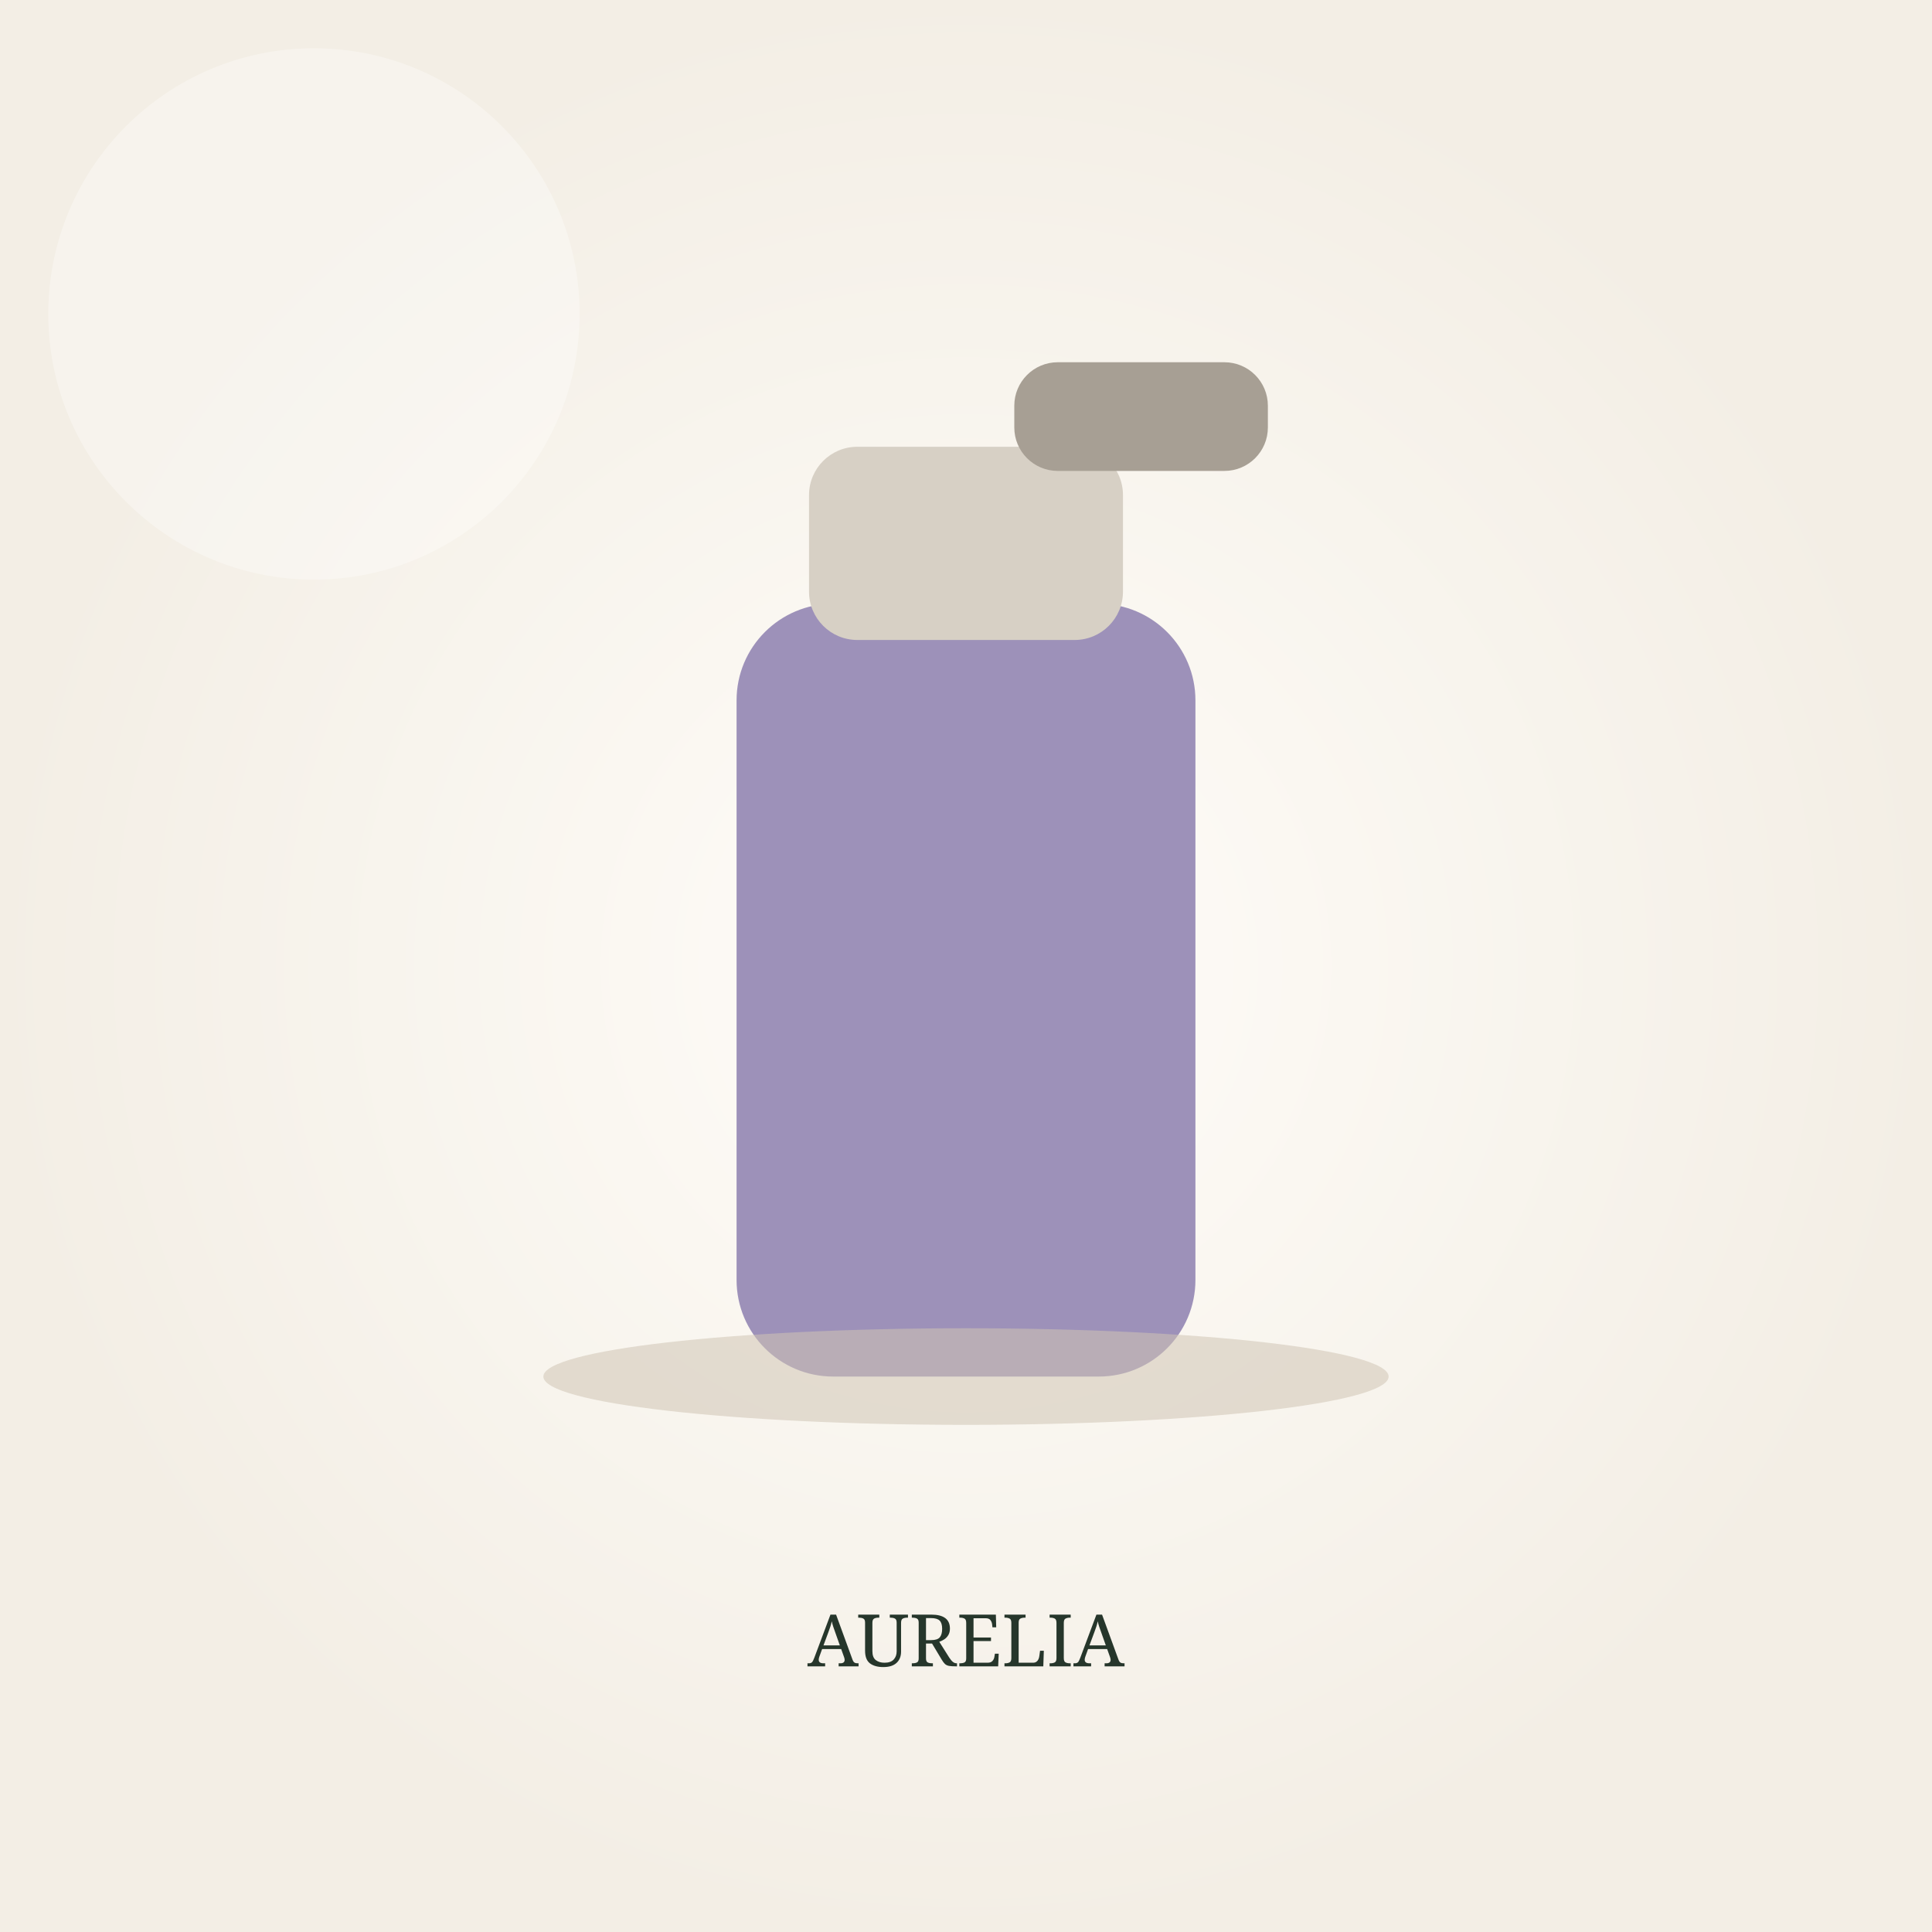
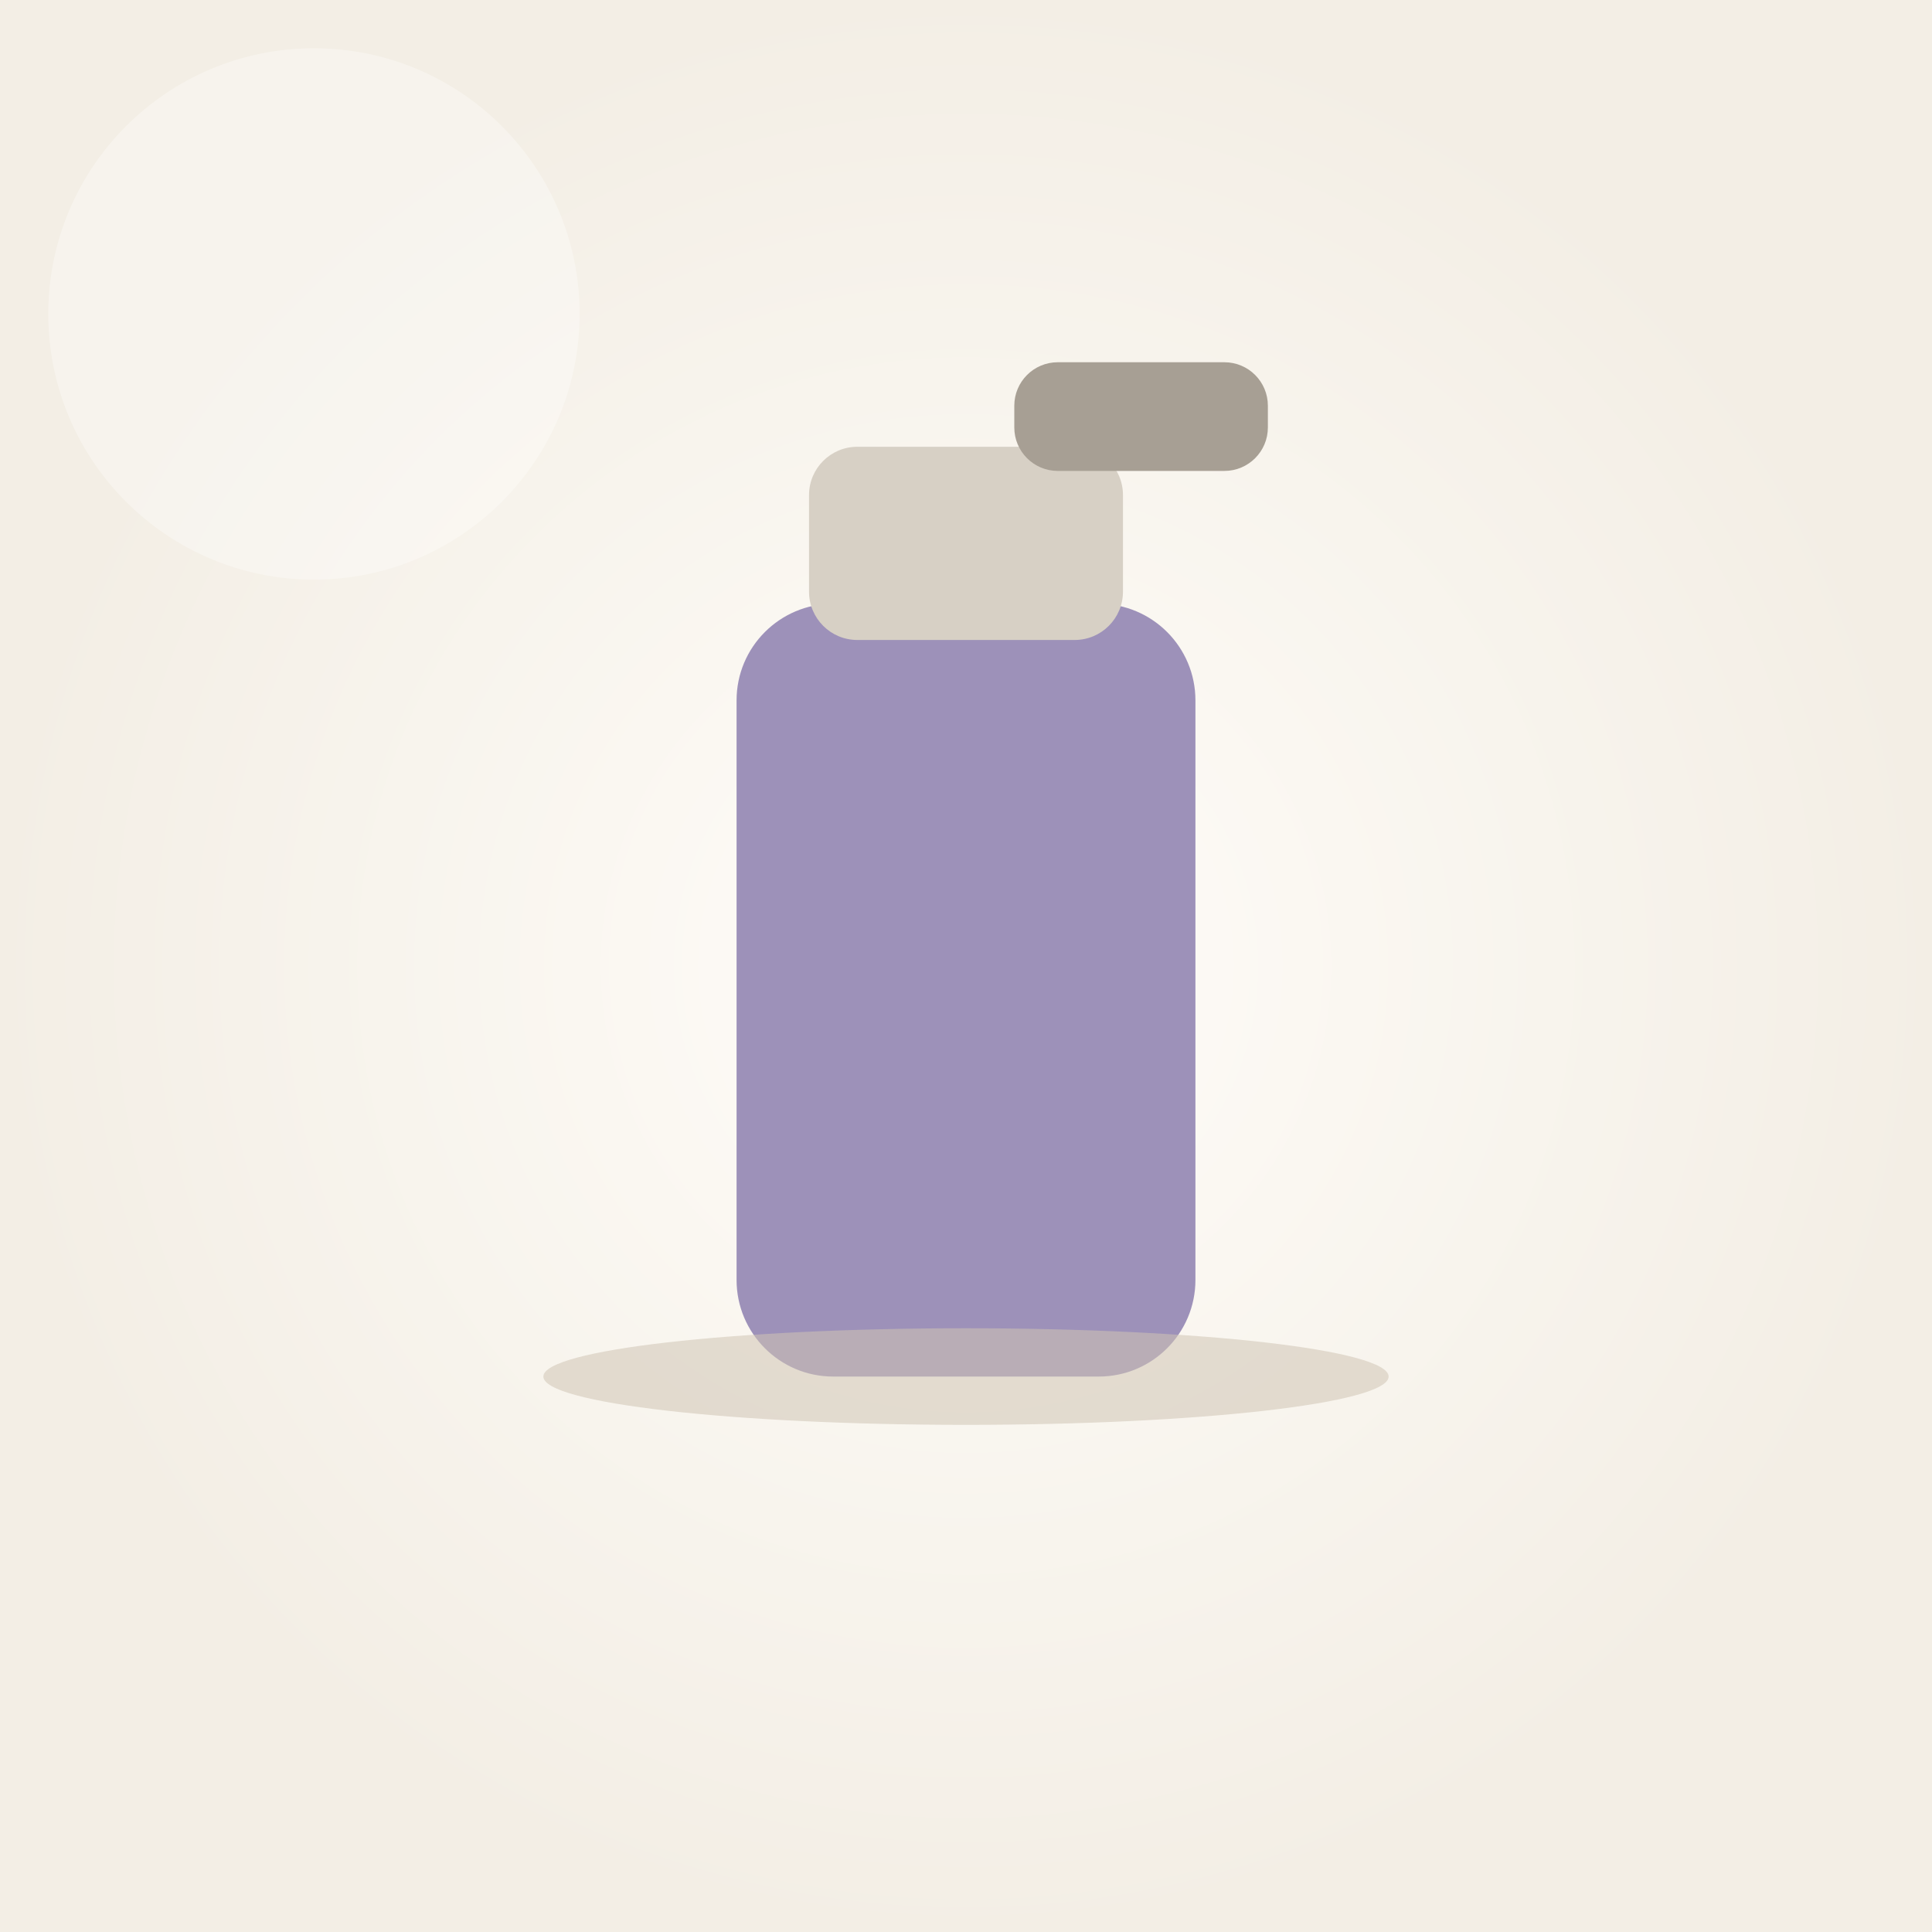
<svg xmlns="http://www.w3.org/2000/svg" width="800" height="800" viewBox="0 0 800 800">
  <defs>
    <radialGradient id="g">
      <stop offset="0" stop-color="#fffdf9" />
      <stop offset="1" stop-color="#f3eee5" />
    </radialGradient>
  </defs>
  <rect width="800" height="800" fill="url(#g)" />
  <circle cx="130" cy="130" r="110" fill="#ffffff" opacity=".32" />
-   <text x="400" y="690" text-anchor="middle" font-family="Georgia,serif" font-size="30" fill="#26362b">AURELIA</text>
  <rect x="305" y="250" width="190" height="320" rx="40" fill="#9d91b9" />
  <rect x="335" y="185" width="130" height="80" rx="20" fill="#d7d0c5" />
  <rect x="420" y="150" width="105" height="45" rx="18" fill="#a79f94" />
  <ellipse cx="400" cy="570" rx="175" ry="20" fill="#cfc4b4" opacity=".55" />
</svg>
